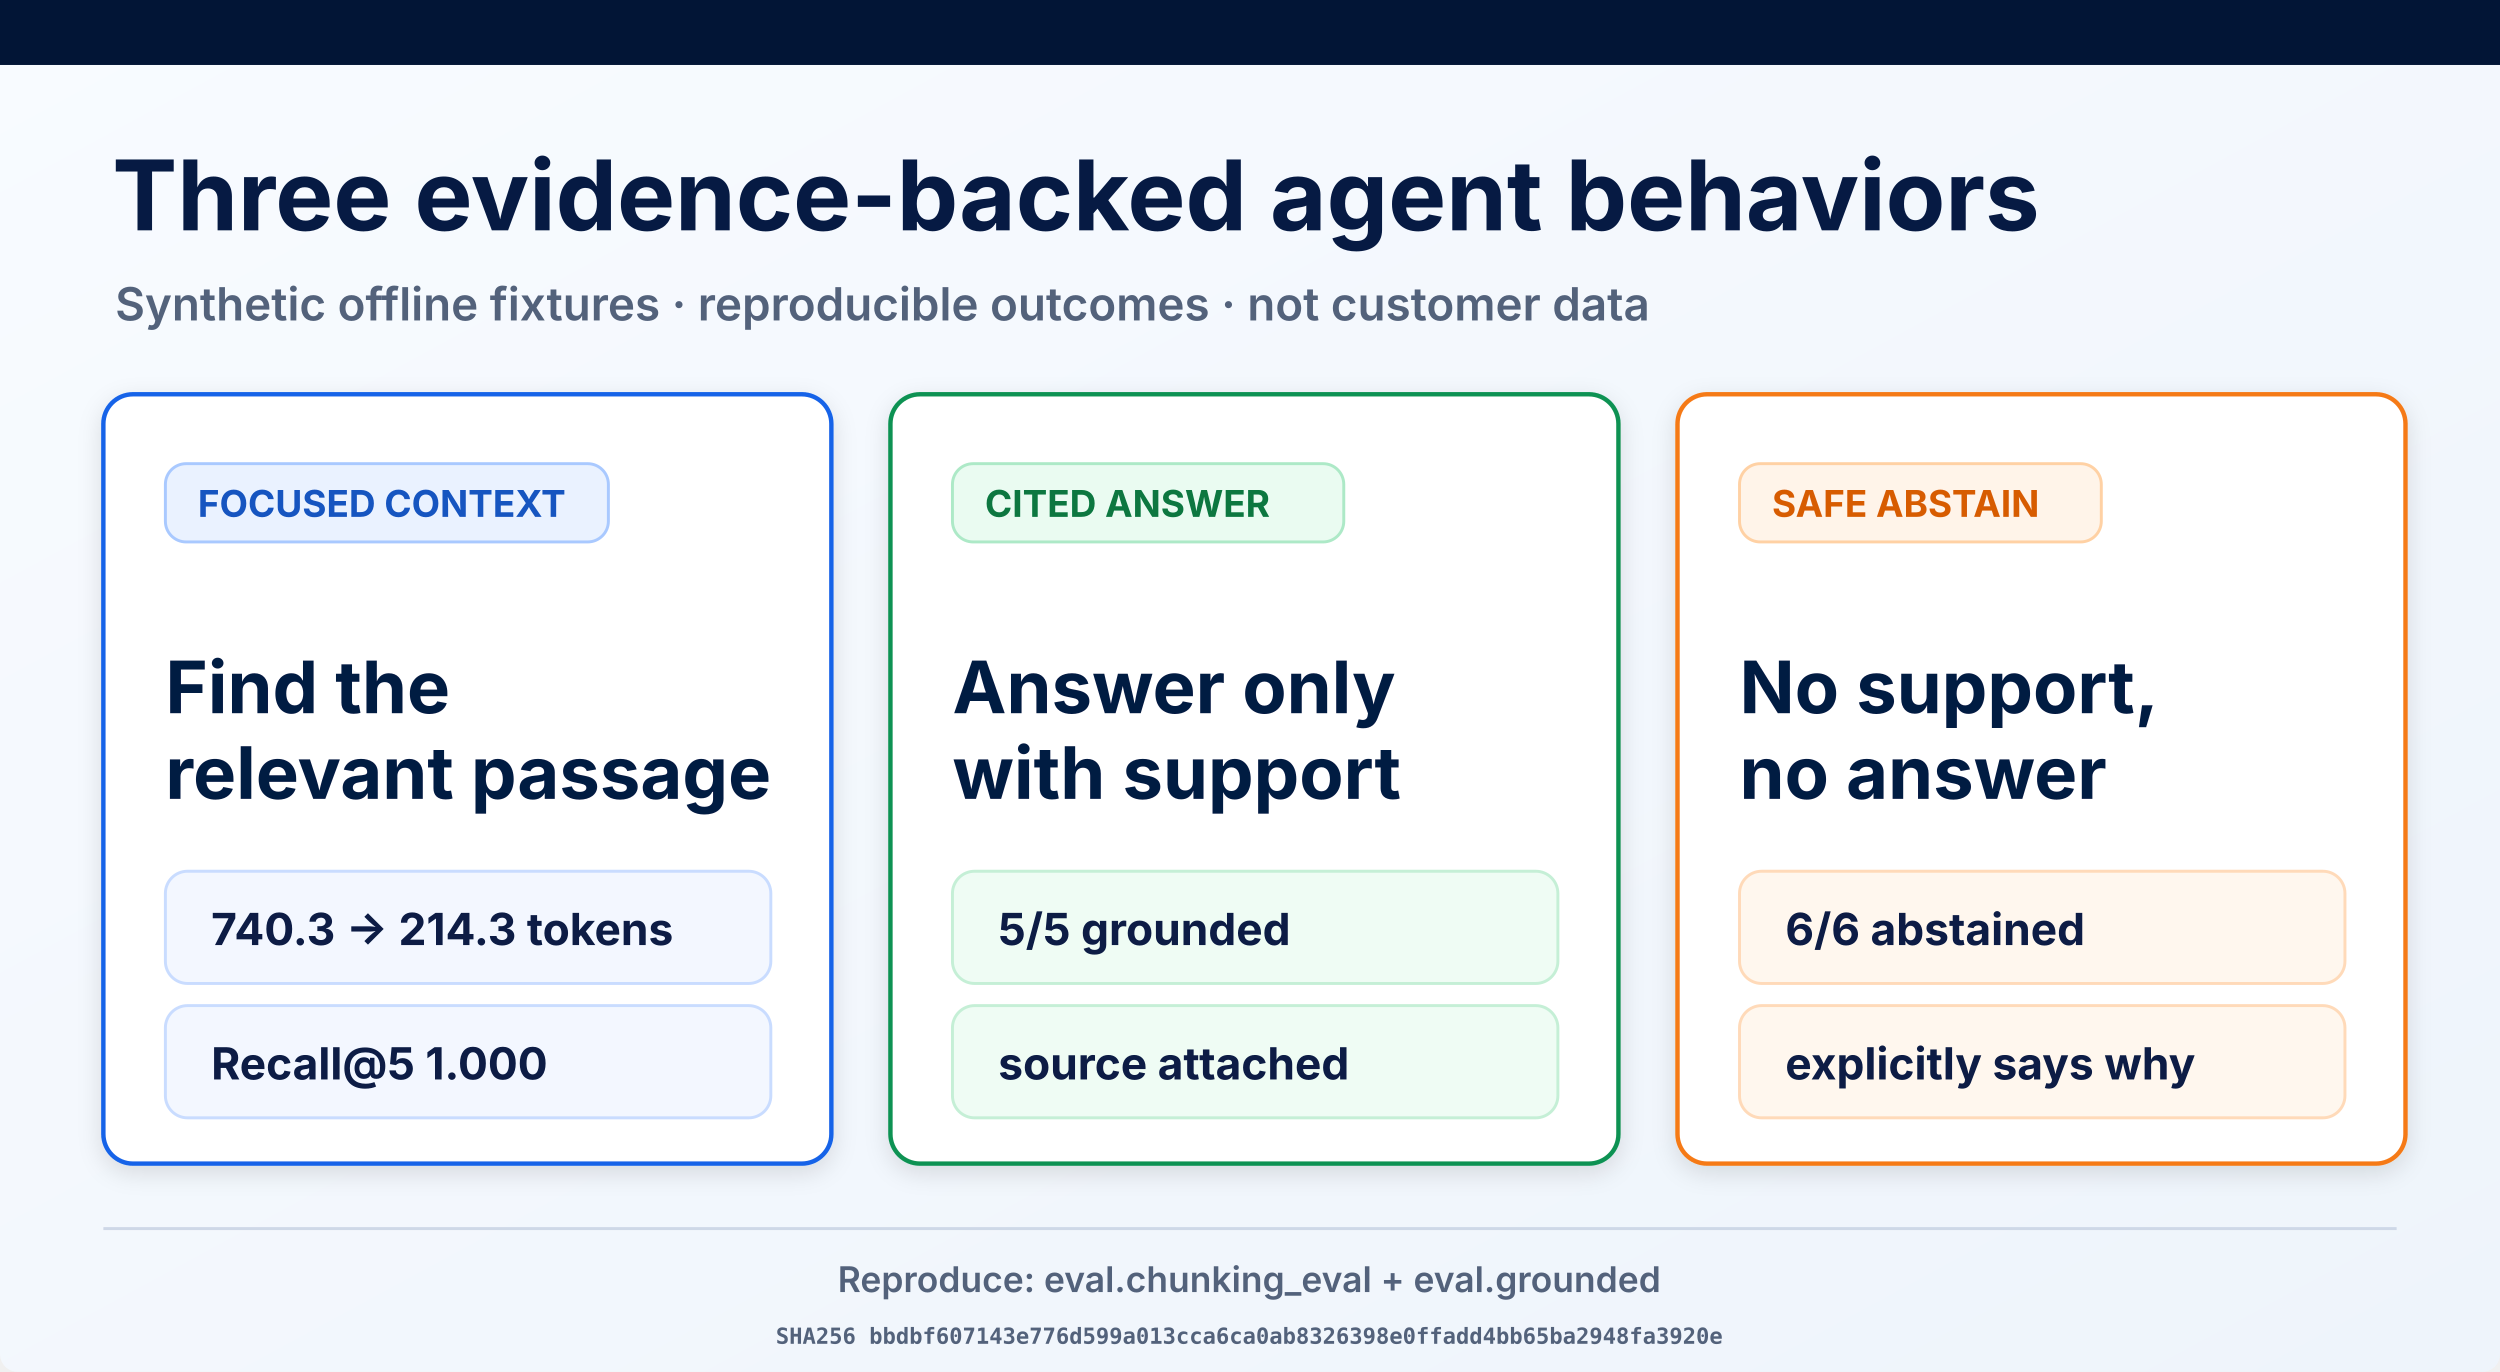
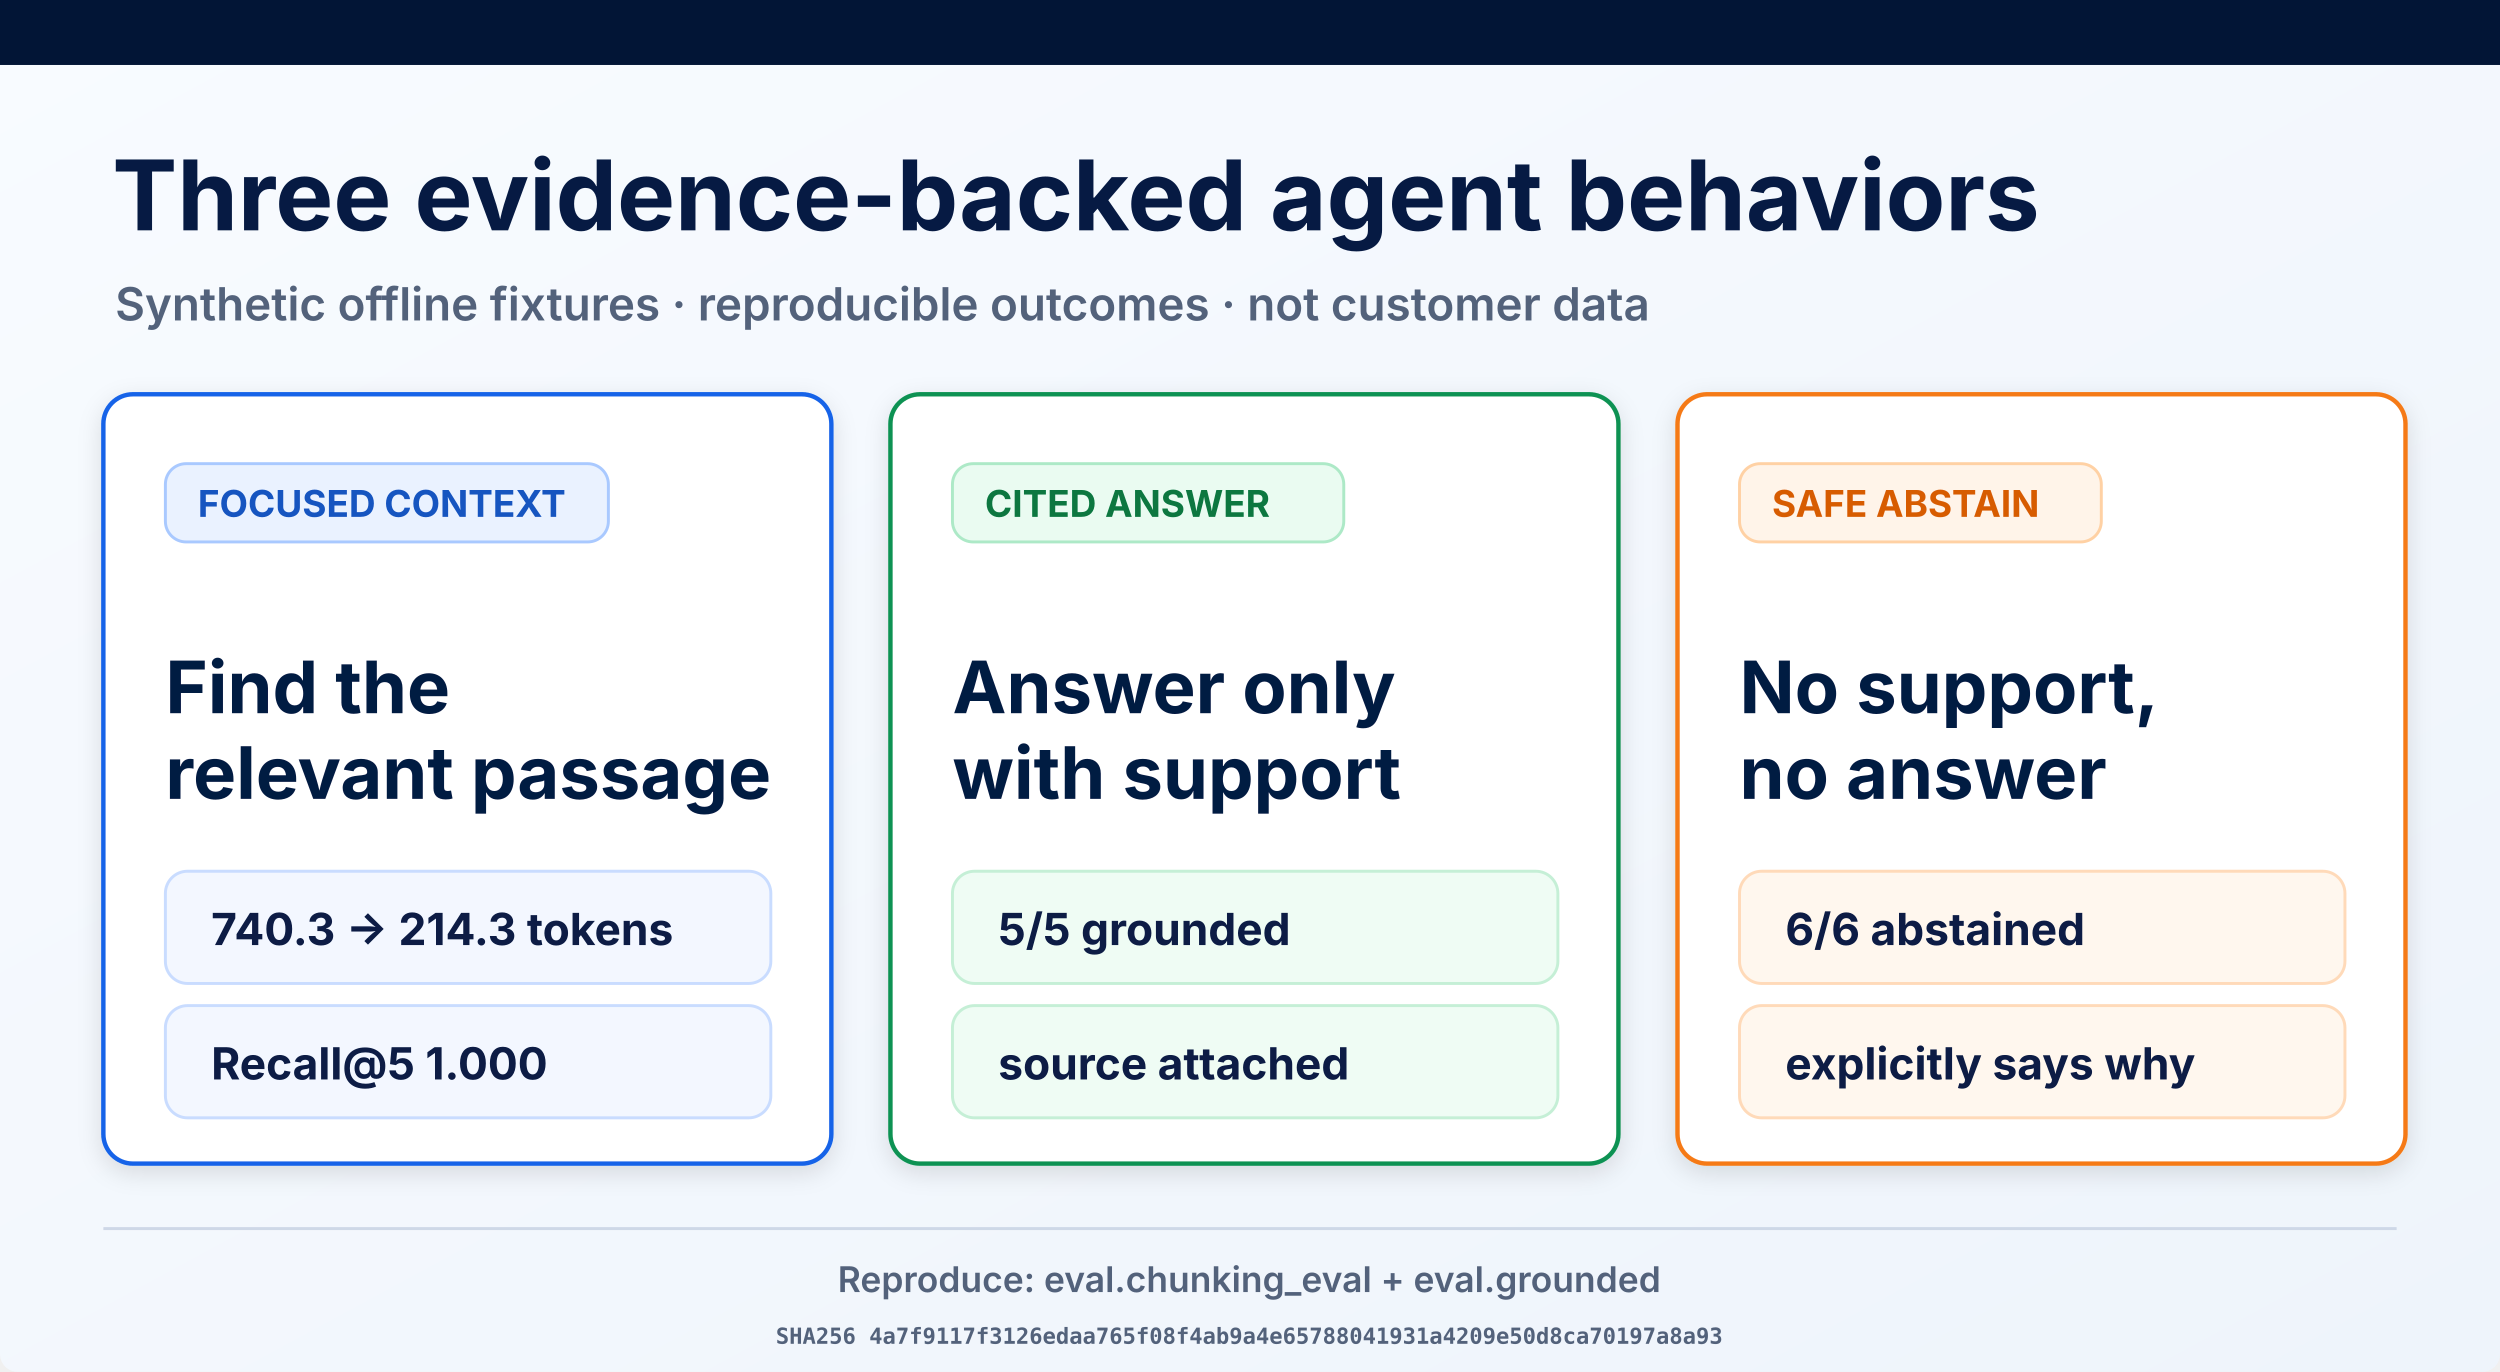
<svg xmlns="http://www.w3.org/2000/svg" width="1693" height="929" viewBox="0 0 1693 929" role="img" aria-labelledby="title desc">
  <defs>
    <linearGradient id="page" x1="0" y1="0" x2="1" y2="1">
      <stop offset="0" stop-color="#f8fbff" />
      <stop offset="1" stop-color="#eef4fb" />
    </linearGradient>
    <filter id="shadow" x="-10%" y="-10%" width="120%" height="130%">
      <feDropShadow dx="0" dy="5" stdDeviation="8" flood-opacity=".12" />
    </filter>
  </defs>
  <rect width="1693" height="929" rx="12" fill="url(#page)" />
  <rect width="1693" height="44" fill="#021536" />
  <text x="76" y="156" font-family="Inter, Arial, sans-serif" font-size="66" font-weight="700" fill="#061a43">Three evidence-backed agent behaviors</text>
  <text x="78" y="217" font-family="Inter, Arial, sans-serif" font-size="31" font-weight="600" fill="#53627b">Synthetic offline fixtures · reproducible outcomes · not customer data</text>
  <g filter="url(#shadow)">
    <rect x="70" y="267" width="493" height="521" rx="20" fill="#fff" stroke="#1763e8" stroke-width="3" />
    <rect x="112" y="314" width="300" height="53" rx="14" fill="#eaf2ff" stroke="#a9c9ff" stroke-width="2" />
    <text x="134" y="350" font-family="Inter, Arial, sans-serif" font-size="25" font-weight="700" fill="#1554c0">FOCUSED CONTEXT</text>
    <text x="112" y="483" font-family="Inter, Arial, sans-serif" font-size="49" font-weight="700" fill="#061a43">Find the</text>
    <text x="112" y="541" font-family="Inter, Arial, sans-serif" font-size="49" font-weight="700" fill="#061a43">relevant passage</text>
    <rect x="112" y="590" width="410" height="76" rx="15" fill="#f3f7ff" stroke="#c9dcff" stroke-width="2" />
    <text x="143" y="640" font-family="Inter, Arial, sans-serif" font-size="30" font-weight="700" fill="#0a1b44">740.3 → 214.3 tokens</text>
    <rect x="112" y="681" width="410" height="76" rx="15" fill="#f3f7ff" stroke="#c9dcff" stroke-width="2" />
    <text x="143" y="731" font-family="Inter, Arial, sans-serif" font-size="30" font-weight="700" fill="#0a1b44">Recall@5 1.000</text>
  </g>
  <g filter="url(#shadow)">
    <rect x="603" y="267" width="493" height="521" rx="20" fill="#fff" stroke="#109252" stroke-width="3" />
    <rect x="645" y="314" width="265" height="53" rx="14" fill="#eafbf1" stroke="#ade9c7" stroke-width="2" />
    <text x="667" y="350" font-family="Inter, Arial, sans-serif" font-size="25" font-weight="700" fill="#08773f">CITED ANSWER</text>
    <text x="645" y="483" font-family="Inter, Arial, sans-serif" font-size="49" font-weight="700" fill="#061a43">Answer only</text>
    <text x="645" y="541" font-family="Inter, Arial, sans-serif" font-size="49" font-weight="700" fill="#061a43">with support</text>
    <rect x="645" y="590" width="410" height="76" rx="15" fill="#effcf4" stroke="#c5efd6" stroke-width="2" />
    <text x="676" y="640" font-family="Inter, Arial, sans-serif" font-size="30" font-weight="700" fill="#0a1b44">5/5 grounded</text>
    <rect x="645" y="681" width="410" height="76" rx="15" fill="#effcf4" stroke="#c5efd6" stroke-width="2" />
    <text x="676" y="731" font-family="Inter, Arial, sans-serif" font-size="30" font-weight="700" fill="#0a1b44">source attached</text>
  </g>
  <g filter="url(#shadow)">
    <rect x="1136" y="267" width="493" height="521" rx="20" fill="#fff" stroke="#f57a19" stroke-width="3" />
    <rect x="1178" y="314" width="245" height="53" rx="14" fill="#fff4e9" stroke="#ffd1a4" stroke-width="2" />
    <text x="1200" y="350" font-family="Inter, Arial, sans-serif" font-size="25" font-weight="700" fill="#d75c06">SAFE ABSTAIN</text>
    <text x="1178" y="483" font-family="Inter, Arial, sans-serif" font-size="49" font-weight="700" fill="#061a43">No support,</text>
    <text x="1178" y="541" font-family="Inter, Arial, sans-serif" font-size="49" font-weight="700" fill="#061a43">no answer</text>
    <rect x="1178" y="590" width="410" height="76" rx="15" fill="#fff7ee" stroke="#ffdab9" stroke-width="2" />
    <text x="1209" y="640" font-family="Inter, Arial, sans-serif" font-size="30" font-weight="700" fill="#0a1b44">6/6 abstained</text>
    <rect x="1178" y="681" width="410" height="76" rx="15" fill="#fff7ee" stroke="#ffdab9" stroke-width="2" />
    <text x="1209" y="731" font-family="Inter, Arial, sans-serif" font-size="30" font-weight="700" fill="#0a1b44">explicitly says why</text>
  </g>
  <line x1="70" y1="832" x2="1623" y2="832" stroke="#ced8e7" stroke-width="2" />
  <text x="846" y="875" text-anchor="middle" font-family="Inter, Arial, sans-serif" font-size="24" font-weight="600" fill="#53627b">Reproduce: eval.chunking_eval + eval.grounded</text>
-   <text x="846" y="910" text-anchor="middle" font-family="ui-monospace, monospace" font-size="15" font-weight="600" fill="#53627b">SHA256 bbdbf607143e776d599a013cca6ca0ab8326398e0ffadd4bb65ba2948fa3920e</text>
+   <text x="846" y="910" text-anchor="middle" font-family="ui-monospace, monospace" font-size="15" font-weight="600" fill="#53627b">SHA256 4a7f9117f3126edaa765f08f4ab9a4e65788041931a4209e50d8ca70197a8a93</text>
</svg>
